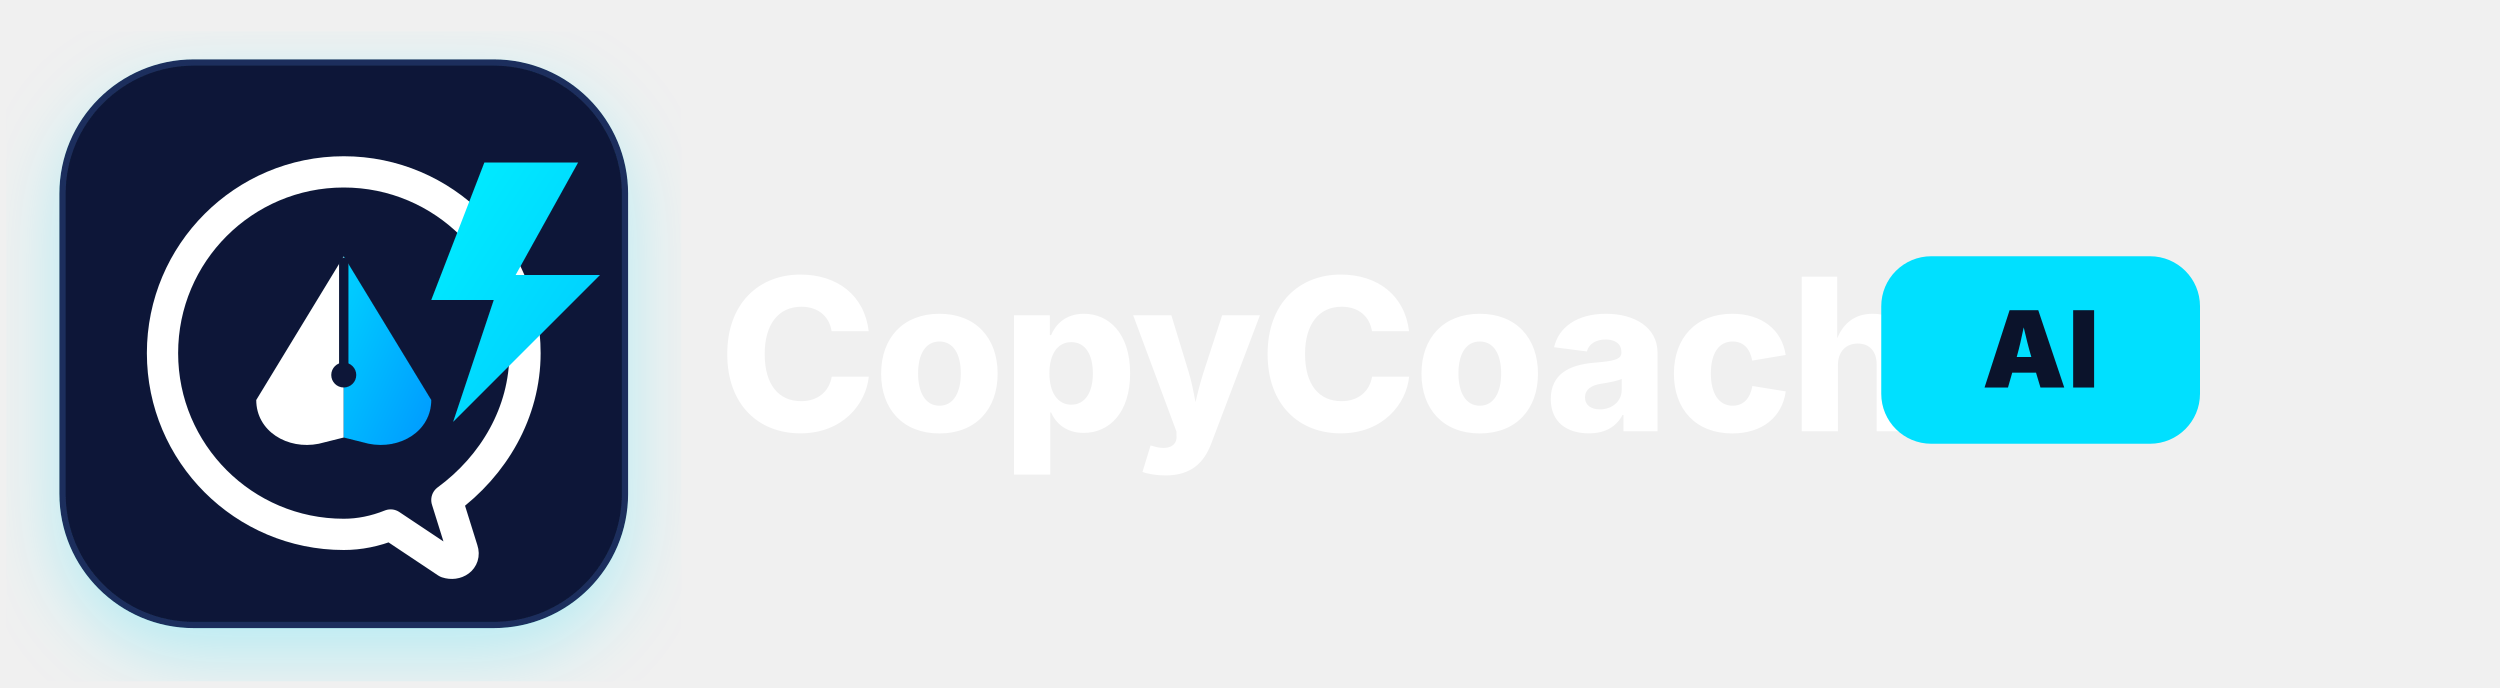
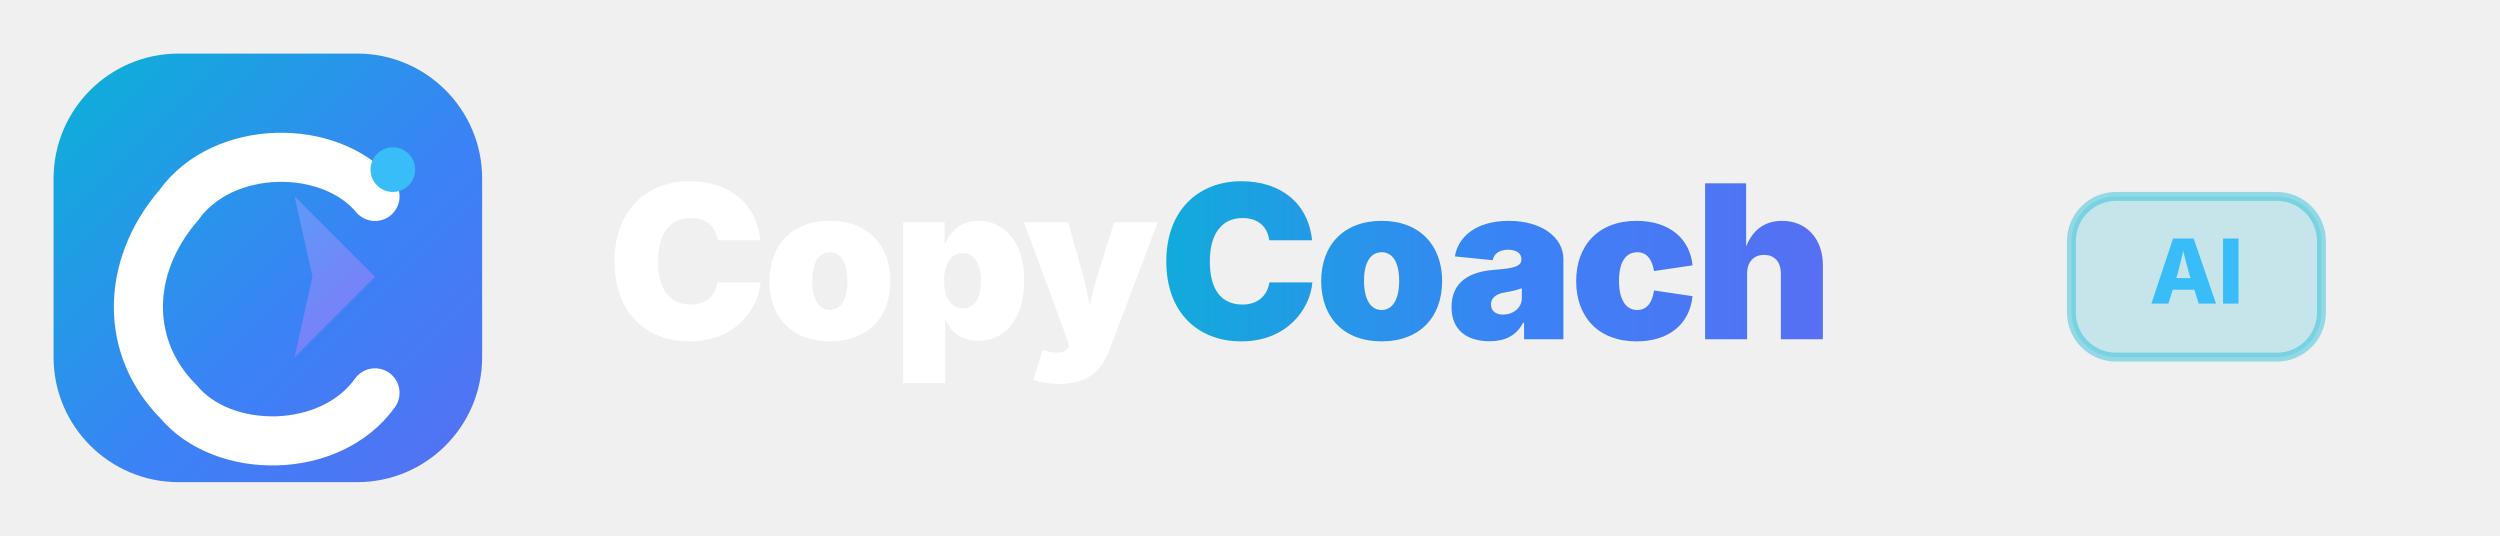
- <svg xmlns="http://www.w3.org/2000/svg" viewBox="0 0 800 220" width="800" height="220">
+ <svg xmlns="http://www.w3.org/2000/svg" viewBox="0 0 280 60" fill="none">
  <defs>
-     <linearGradient id="cyan-bolt-grad" x1="0%" y1="0%" x2="100%" y2="100%">
-       <stop offset="0%" stop-color="#00F0FF" />
-       <stop offset="100%" stop-color="#00C8FF" />
+     <linearGradient id="logoDarkGrad" x1="0" y1="0" x2="60" y2="60" gradientUnits="userSpaceOnUse">
+       <stop offset="0%" stop-color="#06B6D4" />
+       <stop offset="50%" stop-color="#3B82F6" />
+       <stop offset="100%" stop-color="#6366F1" />
    </linearGradient>
-     <linearGradient id="nib-blue-grad" x1="0%" y1="0%" x2="100%" y2="100%">
-       <stop offset="0%" stop-color="#00D2FF" />
-       <stop offset="100%" stop-color="#0099FF" />
+     <linearGradient id="logoDarkSpark" x1="10" y1="10" x2="50" y2="50" gradientUnits="userSpaceOnUse">
+       <stop offset="0%" stop-color="#38BDF8" />
+       <stop offset="100%" stop-color="#A855F7" />
    </linearGradient>
-     <filter id="icon-shadow" x="-10%" y="-10%" width="120%" height="120%">
-       <feDropShadow dx="0" dy="8" stdDeviation="12" flood-color="#00E0FF" flood-opacity="0.25" />
-     </filter>
+     <linearGradient id="textGrad" x1="120" y1="0" x2="220" y2="0" gradientUnits="userSpaceOnUse">
+       <stop offset="0%" stop-color="#06B6D4" />
+       <stop offset="50%" stop-color="#3B82F6" />
+       <stop offset="100%" stop-color="#6366F1" />
+     </linearGradient>
  </defs>
-   <g transform="translate(20, 20)" filter="url(#icon-shadow)">
-     <rect x="0" y="0" width="180" height="180" rx="42" fill="#0D1938" stroke="#1E2F5D" stroke-width="2" />
-     <path d="M 90 35 C 122 35 148 61 148 93 C 148 112 138 129 123 140 L 128 156 C 129 159 126 161 123 160 L 105 148 C 100 150 95 151 90 151 C 58 151 32 125 32 93 C 32 61 58 35 90 35 Z" fill="none" stroke="#FFFFFF" stroke-width="10" stroke-linecap="round" stroke-linejoin="round" />
-     <path d="M 90 62 L 62 108 C 62 118 72 124 82 122 L 90 120 Z" fill="#FFFFFF" />
-     <path d="M 90 62 L 118 108 C 118 118 108 124 98 122 L 90 120 Z" fill="url(#nib-blue-grad)" />
-     <circle cx="90" cy="100" r="4" fill="#0D1938" />
-     <line x1="90" y1="64" x2="90" y2="100" stroke="#0D1938" stroke-width="3" stroke-linecap="round" />
-     <polygon points="135,32 165,32 145,68 172,68 125,115 138,76 118,76" fill="url(#cyan-bolt-grad)" />
+   <g transform="translate(4, 4)">
+     <rect x="2" y="2" width="48" height="48" rx="14" fill="url(#logoDarkGrad)" />
+     <path d="M 38 18 C 33 12 21 12 16 19 C 10 26 10 35 16 41 C 21 47 33 47 38 40" stroke="white" stroke-width="5.5" stroke-linecap="round" />
+     <path d="M 29 18 L 38 27 L 29 36 L 31 27 Z" fill="url(#logoDarkSpark)" />
+     <circle cx="40" cy="15" r="2.5" fill="#38BDF8" />
  </g>
-   <g transform="translate(230, 138)">
-     <text font-family="'Plus Jakarta Sans', system-ui, -apple-system, sans-serif" font-size="68" font-weight="800" letter-spacing="-1" fill="#FFFFFF">
-       CopyCoach
-     </text>
-     <g transform="translate(372, -56)">
-       <rect x="0" y="0" width="102" height="60" rx="16" fill="#00E0FF" />
-       <text x="51" y="42" font-family="'Plus Jakarta Sans', system-ui, -apple-system, sans-serif" font-size="34" font-weight="900" letter-spacing="0.5" fill="#0B132B" text-anchor="middle">
-         AI
-       </text>
-     </g>
-   </g>
+   <text x="68" y="38" font-family="system-ui, -apple-system, sans-serif" font-weight="900" font-size="24" fill="#FFFFFF" letter-spacing="-0.5">Copy<tspan fill="url(#textGrad)">Coach</tspan>
+   </text>
+   <rect x="232" y="22" width="28" height="18" rx="5" fill="#06B6D4" fill-opacity="0.18" stroke="#06B6D4" stroke-opacity="0.4" />
+   <text x="246" y="34" font-family="system-ui, -apple-system, sans-serif" font-weight="800" font-size="10" fill="#38BDF8" text-anchor="middle">AI</text>
</svg>
